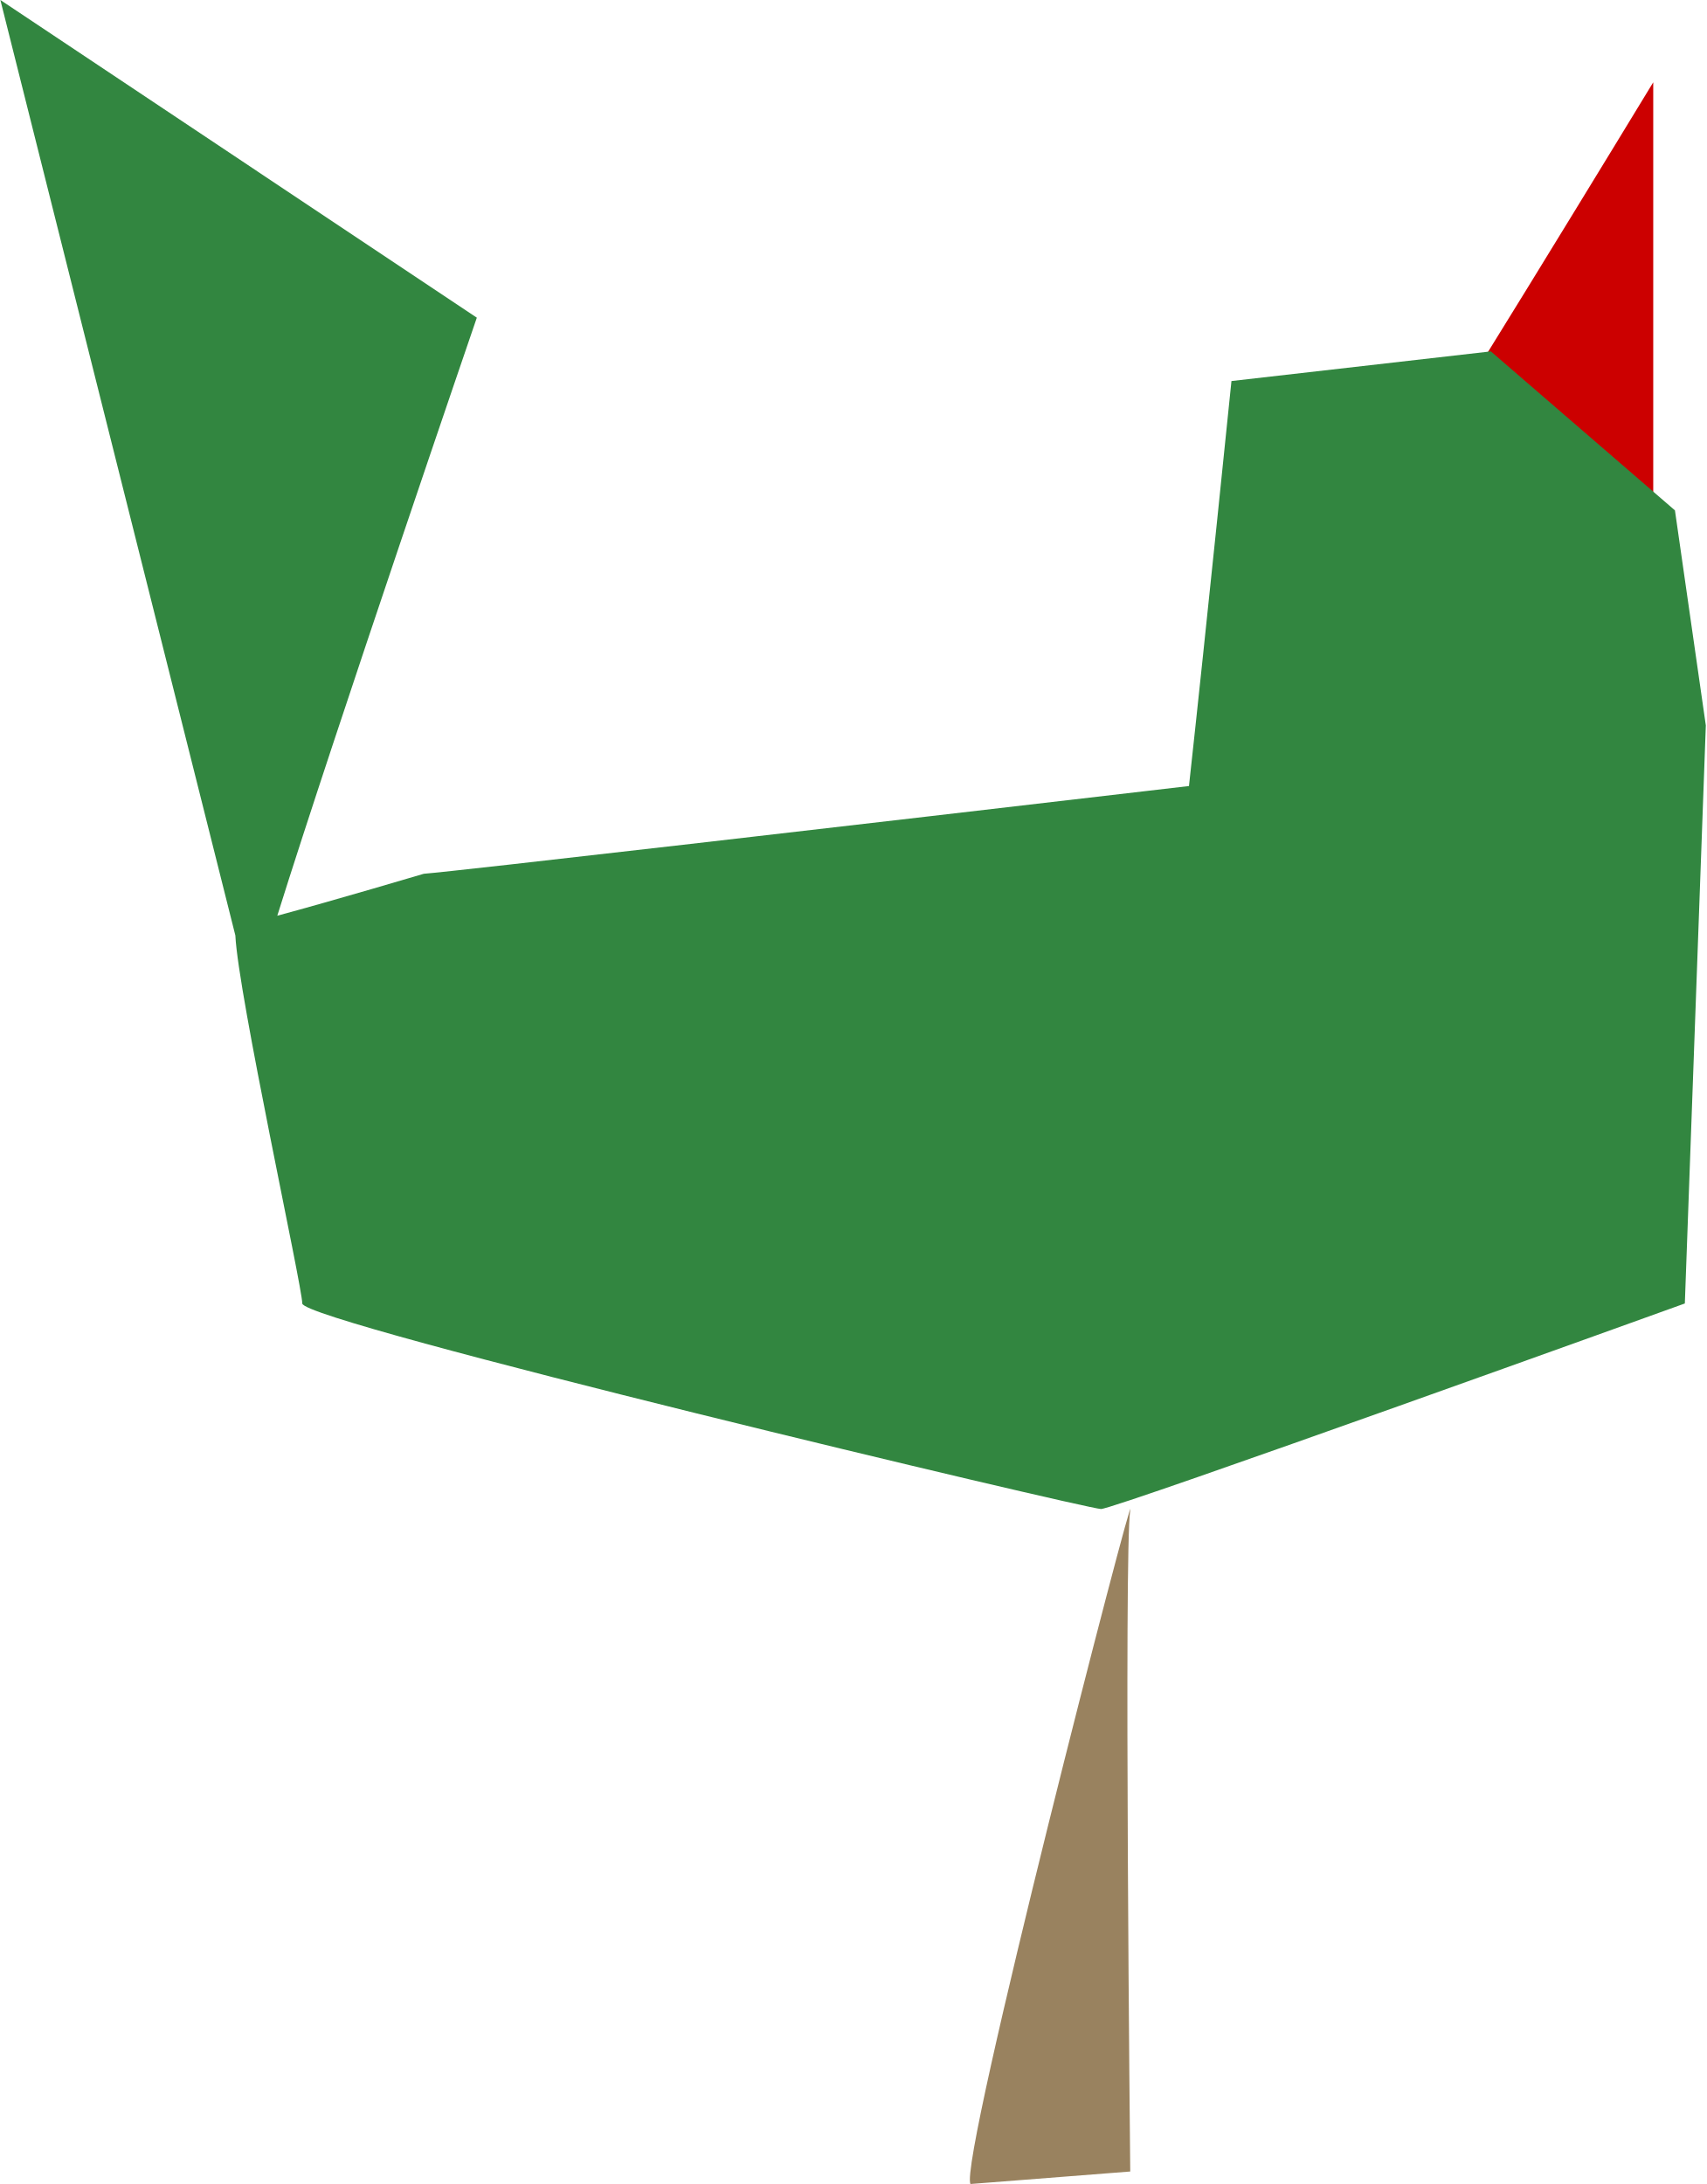
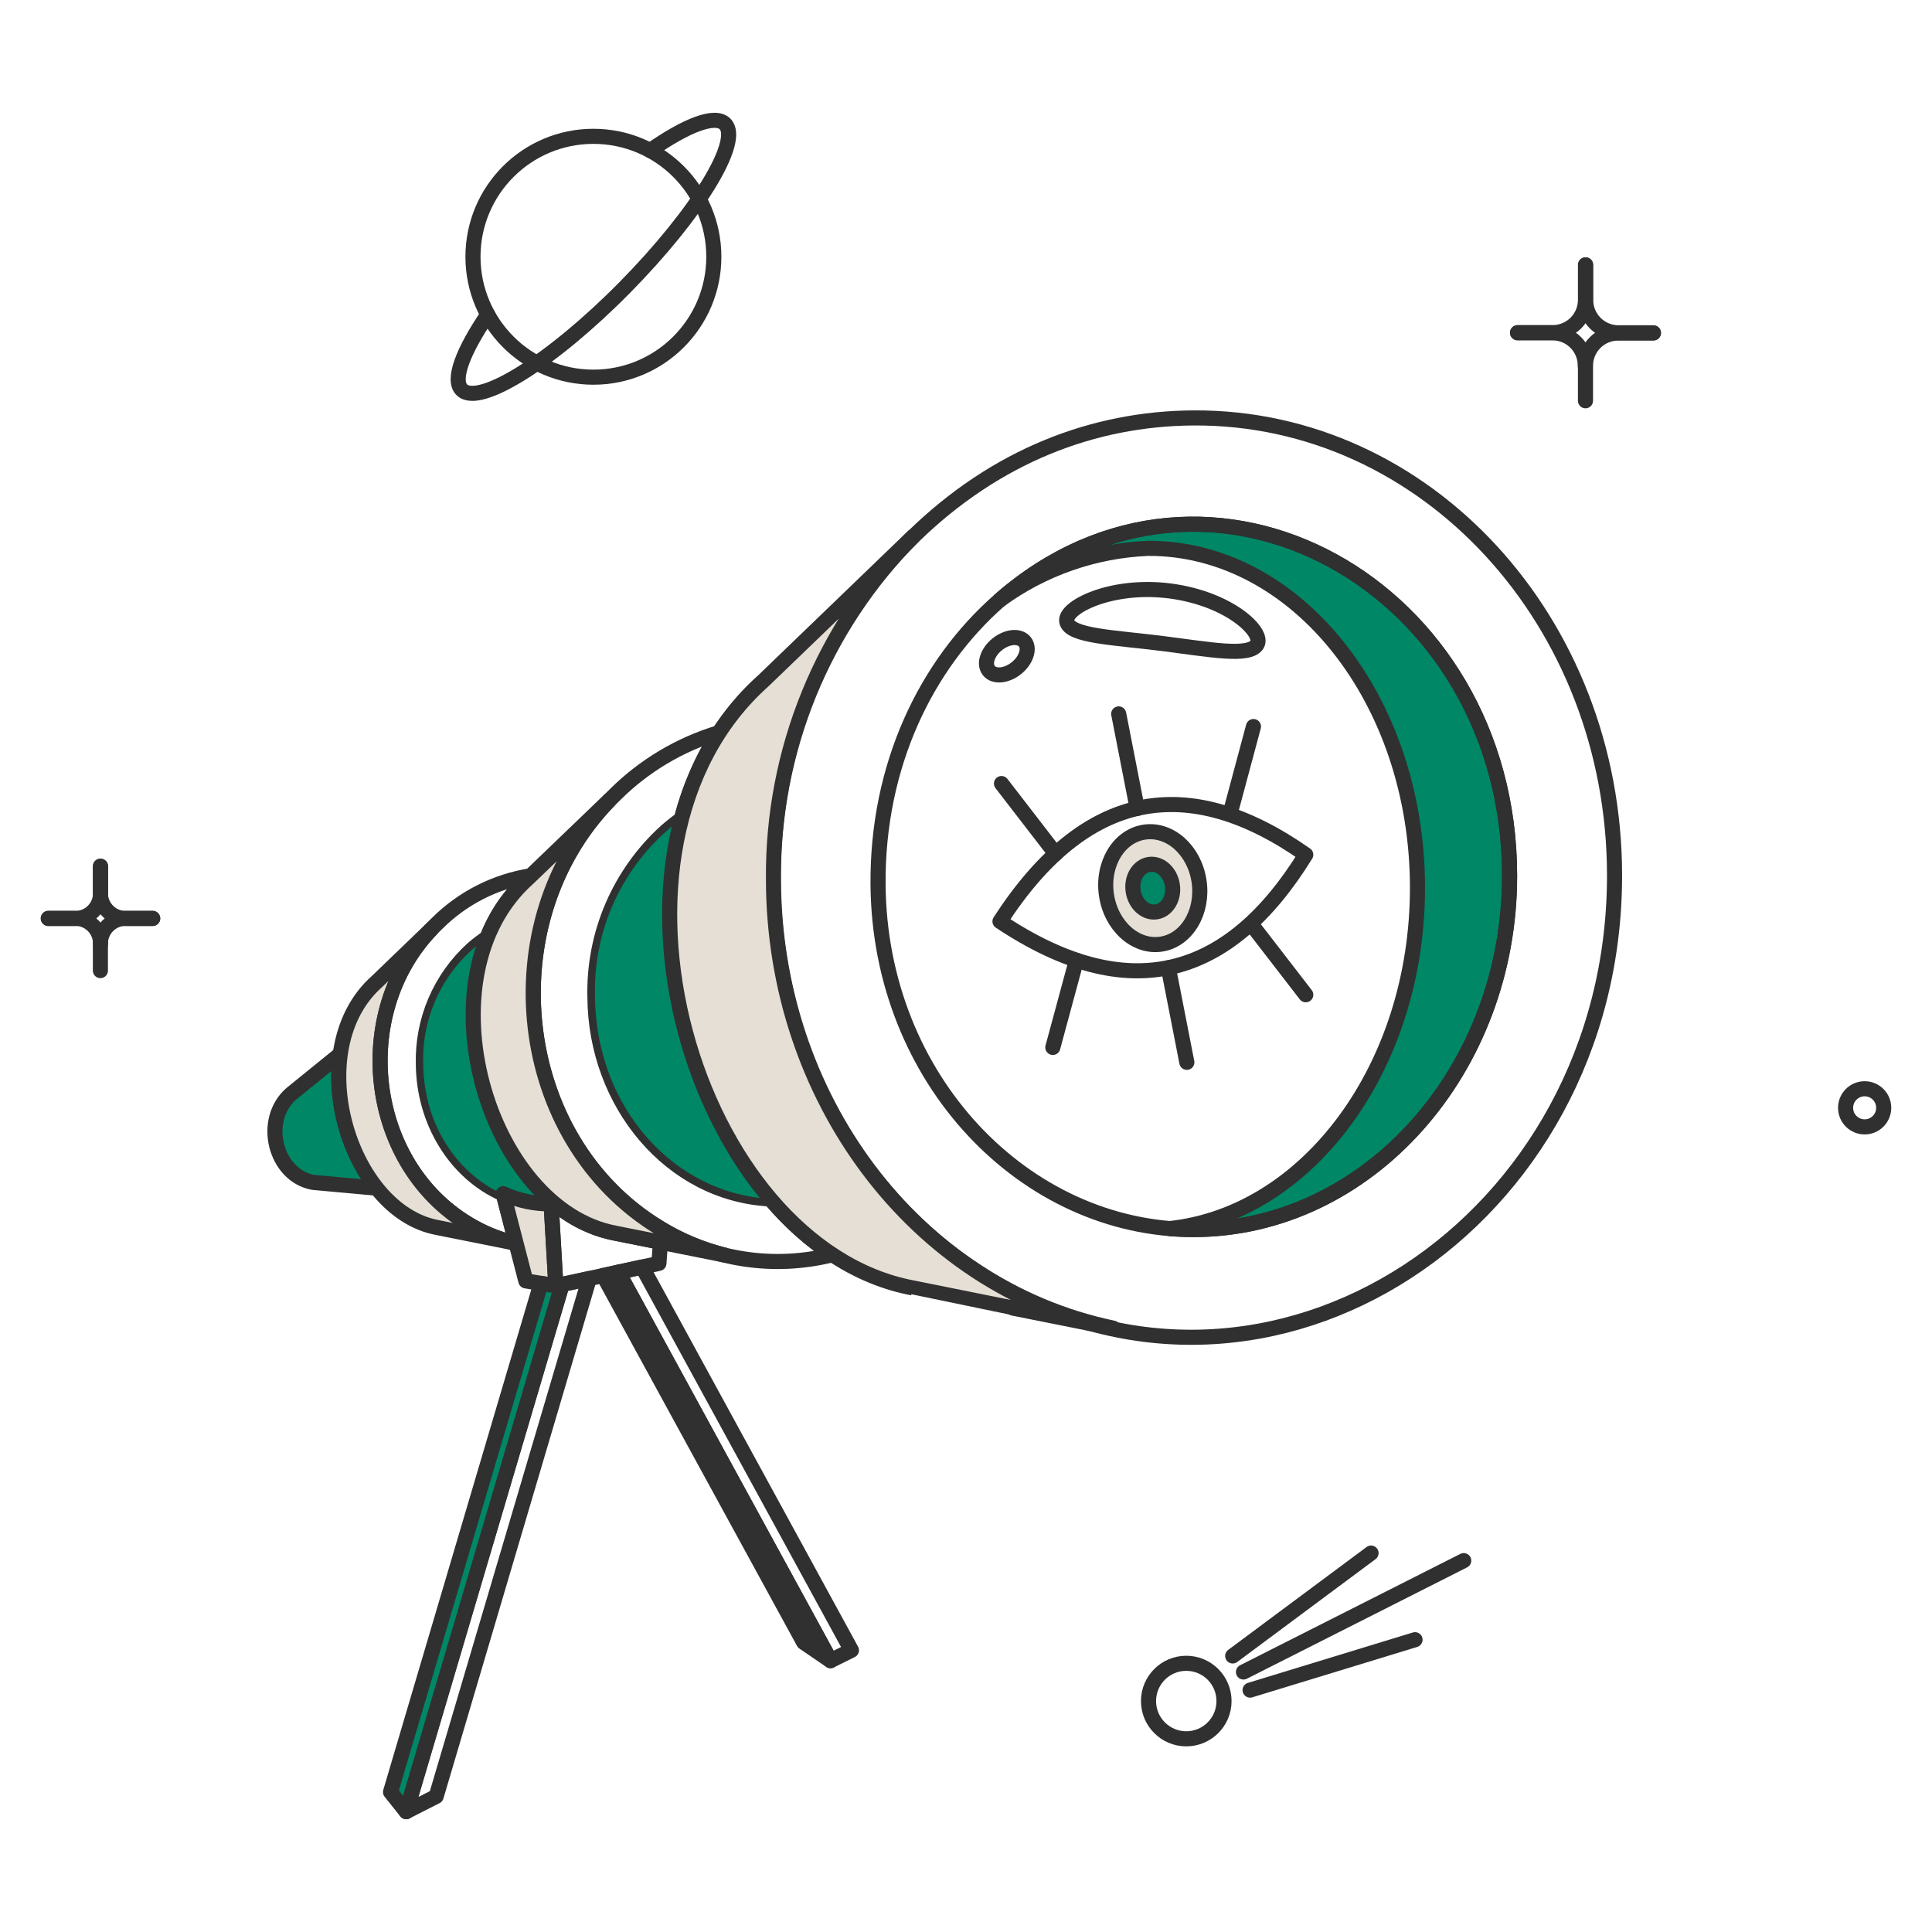
- <svg xmlns="http://www.w3.org/2000/svg" width="50" height="64" viewBox="0 0 50 64" fill="none">
-   <path d="M40.487 15.213C41.227 14.289 48.447 2.412 48.447 2.412V17.728L40.487 15.213Z" fill="#CC0000" />
-   <path d="M49.083 14.956L43.688 10.297L36.087 11.166C36.087 11.166 35.359 18.322 34.842 23.034C24.844 24.202 13.404 25.529 12.419 25.605C12.419 25.605 9.745 26.399 8.126 26.834C9.834 21.378 13.973 9.309 13.973 9.309L0.011 0L6.897 27.412C6.977 29.135 8.858 37.706 8.858 38.197C8.858 38.752 31.854 44.22 32.264 44.22C32.674 44.22 49.373 38.197 49.373 38.197L49.988 21.258L49.083 14.956Z" fill="#328640" />
-   <path d="M28.44 64C28.07 63.41 33.31 43.165 33.121 44.261C32.933 45.357 33.121 63.634 33.121 63.634L28.44 64Z" fill="#99825F" />
+ <svg xmlns="http://www.w3.org/2000/svg" width="128" height="128" viewBox="0 0 128 128" fill="none">
+   <path d="M42.544 83.942L40.967 84.286L55.022 110.024L56.41 109.336L42.544 83.942Z" stroke="#303030" stroke-linecap="round" stroke-linejoin="round" />
+   <path d="M40.967 84.286L39.964 84.505L53.246 108.811L55.022 110.024L40.967 84.286Z" fill="#008765" />
+   <path d="M40.967 84.286L39.964 84.505L53.246 108.811L55.022 110.024L40.967 84.286Z" stroke="#303030" stroke-linecap="round" stroke-linejoin="round" />
+   <path d="M37.24 85.098L26.911 120.028L28.898 119.015L39.044 84.705L37.24 85.098Z" stroke="#303030" stroke-linecap="round" stroke-linejoin="round" />
+   <path d="M22.544 69.835L19.294 72.47C17.319 74.198 18.206 77.873 20.745 78.336L24.963 78.72C23.023 76.19 22.154 72.999 22.544 69.835Z" fill="#008765" />
+   <path d="M22.544 69.835L19.294 72.47C17.319 74.198 18.206 77.873 20.745 78.336L24.963 78.72C23.023 76.19 22.154 72.999 22.544 69.835Z" stroke="#303030" stroke-linecap="round" stroke-linejoin="round" />
+   <path d="M31.012 81.088C24.366 77.092 23.184 67.167 28.595 61.544L24.972 65.032C19.895 69.546 23.096 80.225 28.961 81.325L33.979 82.329C32.933 82.065 31.933 81.647 31.012 81.088Z" fill="#E5DFD5" />
+   <path d="M31.012 81.088C24.366 77.092 23.184 67.167 28.595 61.544L24.972 65.032C19.895 69.546 23.096 80.225 28.961 81.325L33.979 82.329C32.933 82.065 31.933 81.647 31.012 81.088Z" stroke="#303030" stroke-linecap="round" stroke-linejoin="round" />
+   <path d="M33.344 79.104C30.161 77.709 28.073 74.268 28.049 70.493C28.012 69.062 28.284 67.639 28.847 66.323C29.411 65.006 30.252 63.827 31.313 62.865C31.617 62.599 31.937 62.355 32.273 62.132C32.857 60.623 33.787 59.272 34.988 58.189L35.162 58.022C32.82 58.392 30.654 59.492 28.973 61.165C23.133 66.71 24.215 76.999 31.011 81.085C31.996 81.683 33.07 82.119 34.193 82.378L33.344 79.104Z" stroke="#303030" stroke-linecap="round" stroke-linejoin="round" />
+   <path d="M32.273 62.133C30.942 63.046 29.857 64.275 29.118 65.711C28.378 67.146 28.006 68.743 28.035 70.357C28.035 75.626 31.702 79.459 35.838 79.749C36.146 79.771 36.455 79.775 36.764 79.762C32.224 76.02 29.958 67.976 32.273 62.133Z" fill="#008765" />
+   <path d="M33.338 79.086L34.838 84.863L36.827 85.189L36.514 79.761C35.419 79.772 34.334 79.541 33.338 79.086Z" fill="#E5DFD5" />
+   <path d="M33.338 79.086L34.838 84.863L36.827 85.189L36.514 79.761C35.419 79.772 34.334 79.541 33.338 79.086Z" stroke="#303030" stroke-linecap="round" stroke-linejoin="round" />
+   <path d="M40.753 81.699C39.27 81.4 37.888 80.726 36.739 79.741L36.514 79.761L36.827 85.189L43.655 83.701L43.757 82.3L40.753 81.699Z" stroke="#303030" stroke-linecap="round" stroke-linejoin="round" />
+   <path d="M51.037 79.434C44.438 79.109 39.465 73.085 39.416 66.081C39.363 64.015 39.757 61.962 40.57 60.062C41.384 58.162 42.598 56.46 44.13 55.073C44.462 54.782 44.8 54.513 45.145 54.267C45.662 52.237 46.502 50.304 47.633 48.54C45.045 49.32 42.688 50.723 40.769 52.625C32.414 60.669 33.906 75.446 43.719 81.361C45.41 82.406 47.293 83.1 49.257 83.403C51.22 83.707 53.225 83.613 55.152 83.128C53.612 82.097 52.227 80.854 51.037 79.434Z" stroke="#303030" stroke-linecap="round" stroke-linejoin="round" />
+   <path d="M45.148 54.258C43.338 55.591 41.873 57.339 40.875 59.354C39.878 61.369 39.378 63.594 39.416 65.842C39.416 73.526 44.835 79.125 51.026 79.42C45.578 73.002 42.935 62.701 45.148 54.258Z" fill="#008765" />
+   <path d="M43.717 81.362C34.053 75.538 32.459 61.117 40.389 52.998L34.986 58.19C27.683 64.705 32.298 80.111 40.751 81.699L47.966 83.142C46.469 82.764 45.037 82.163 43.717 81.362Z" fill="#E5DFD5" />
+   <path d="M43.717 81.362C34.053 75.538 32.459 61.117 40.389 52.998L34.986 58.19C27.683 64.705 32.298 80.111 40.751 81.699L47.966 83.142C46.469 82.764 45.037 82.163 43.717 81.362Z" stroke="#303030" stroke-linecap="round" stroke-linejoin="round" />
+   <path d="M93.912 58.816C93.912 70.647 86.673 80.419 77.494 81.397C78.023 81.44 78.556 81.461 79.094 81.461C90.636 81.436 100.022 70.882 100.015 58.014C100.006 38.822 80.068 27.659 66.238 39.757C69.101 37.671 72.517 36.479 76.055 36.33C85.897 36.288 93.912 46.372 93.912 58.816Z" fill="#008765" />
+   <path d="M93.912 58.816C93.912 70.647 86.673 80.419 77.494 81.397C78.023 81.44 78.556 81.461 79.094 81.461C90.636 81.436 100.022 70.882 100.015 58.014C100.006 38.822 80.068 27.659 66.238 39.757C69.101 37.671 72.517 36.479 76.055 36.33C85.897 36.288 93.912 46.372 93.912 58.816Z" stroke="#303030" stroke-linecap="round" stroke-linejoin="round" />
+   <path d="M79.094 27.689C72.425 27.724 65.959 30.227 60.499 35.556C46.246 49.468 48.778 74.602 65.538 84.763C84.147 96.045 106.976 81.037 106.968 57.99C106.961 41.183 94.488 27.611 79.094 27.689ZM79.094 81.462C67.934 81.486 58.266 71.528 58.173 58.59C58.116 50.729 61.341 44.041 66.237 39.757C80.067 27.661 100.005 38.822 100.014 58.015C100.021 70.883 90.636 81.437 79.094 81.462Z" stroke="#303030" stroke-linecap="round" stroke-linejoin="round" />
+   <path d="M73.742 87.99C73.742 87.99 60.474 85.338 60.461 85.326C45.992 82.6 38.08 56.239 50.595 45.085L60.499 35.543C57.532 38.526 55.187 42.069 53.598 45.965C52.01 49.861 51.21 54.033 51.245 58.24C51.245 72.653 60.552 85.228 73.742 87.99Z" fill="#E5DFD5" />
+   <path d="M73.742 87.99C73.742 87.99 60.474 85.338 60.461 85.326C45.992 82.6 38.08 56.239 50.595 45.085L60.499 35.543C57.532 38.526 55.187 42.069 53.598 45.965C52.01 49.861 51.21 54.033 51.245 58.24C51.245 72.653 60.552 85.228 73.742 87.99Z" stroke="#303030" stroke-linecap="round" stroke-linejoin="round" />
+   <path d="M36.827 85.189L35.841 85.027L25.873 118.727L26.911 120.028L37.24 85.098L36.827 85.189Z" fill="#008765" />
+   <path d="M36.827 85.189L35.841 85.027L25.873 118.727L26.911 120.028L37.24 85.098L36.827 85.189Z" stroke="#303030" stroke-linecap="round" stroke-linejoin="round" />
+   <path d="M83.284 42.696C82.772 43.54 80.179 43.034 76.993 42.632C73.807 42.229 70.905 42.153 70.678 41.194C70.455 40.252 73.617 38.643 77.531 39.155C81.445 39.668 83.772 41.889 83.284 42.696Z" stroke="#303030" stroke-linecap="round" stroke-linejoin="round" />
+   <path d="M67.34 44.267C67.997 43.739 68.245 42.957 67.894 42.521C67.544 42.085 66.728 42.159 66.07 42.687C65.414 43.215 65.166 43.996 65.516 44.432C65.866 44.868 66.683 44.794 67.34 44.267Z" stroke="#303030" stroke-linecap="round" stroke-linejoin="round" />
+   <path d="M86.51 56.627C81.407 64.893 74.742 66.706 66.251 61.043C71.916 52.3 78.72 51.162 86.51 56.627Z" stroke="#303030" stroke-linecap="round" stroke-linejoin="round" />
+   <path d="M75.342 53.563L74.117 47.298" stroke="#303030" stroke-linecap="round" stroke-linejoin="round" />
+   <path d="M69.94 56.565L66.351 51.912" stroke="#303030" stroke-linecap="round" stroke-linejoin="round" />
+   <path d="M81.495 53.913L83.045 48.136" stroke="#303030" stroke-linecap="round" stroke-linejoin="round" />
+   <path d="M77.406 64.117L78.631 70.382" stroke="#303030" stroke-linecap="round" stroke-linejoin="round" />
+   <path d="M71.315 63.617L69.752 69.394" stroke="#303030" stroke-linecap="round" stroke-linejoin="round" />
+   <path d="M82.92 61.254L86.51 65.905" stroke="#303030" stroke-linecap="round" stroke-linejoin="round" />
+   <path d="M76.919 62.553C78.614 62.304 79.743 60.44 79.442 58.39C79.14 56.34 77.522 54.88 75.827 55.129C74.133 55.379 73.003 57.242 73.305 59.292C73.607 61.342 75.225 62.802 76.919 62.553Z" fill="#E5DFD5" />
+   <path d="M76.919 62.553C78.614 62.304 79.743 60.44 79.442 58.39C79.14 56.34 77.522 54.88 75.827 55.129C74.133 55.379 73.003 57.242 73.305 59.292C73.607 61.342 75.225 62.802 76.919 62.553Z" stroke="#303030" stroke-linecap="round" stroke-linejoin="round" />
+   <path d="M76.604 60.413C77.322 60.307 77.8 59.518 77.672 58.65C77.545 57.782 76.859 57.164 76.142 57.27C75.425 57.375 74.946 58.164 75.074 59.032C75.201 59.9 75.887 60.518 76.604 60.413Z" fill="#008765" />
+   <path d="M76.604 60.413C77.322 60.307 77.8 59.518 77.672 58.65C77.545 57.782 76.859 57.164 76.142 57.27C75.425 57.375 74.946 58.164 75.074 59.032C75.201 59.9 75.887 60.518 76.604 60.413Z" stroke="#303030" stroke-linecap="round" stroke-linejoin="round" />
+   <path d="M123.538 74.659C124.235 74.659 124.8 74.094 124.8 73.396C124.8 72.698 124.235 72.133 123.538 72.133C122.84 72.133 122.275 72.698 122.275 73.396C122.275 74.094 122.84 74.659 123.538 74.659Z" stroke="#303030" stroke-linecap="round" stroke-linejoin="round" />
+   <path d="M105.042 17.548V19.862C105.043 20.149 104.987 20.433 104.877 20.698C104.766 20.963 104.605 21.203 104.402 21.406C104.198 21.608 103.957 21.768 103.691 21.877C103.426 21.985 103.141 22.04 102.854 22.038H100.541" stroke="#303030" stroke-linecap="round" stroke-linejoin="round" />
+   <path d="M109.544 22.05H107.23C106.943 22.05 106.659 21.993 106.394 21.883C106.13 21.773 105.889 21.612 105.687 21.408C105.485 21.205 105.325 20.964 105.216 20.698C105.108 20.433 105.053 20.148 105.054 19.862V17.548" stroke="#303030" stroke-linecap="round" stroke-linejoin="round" />
+   <path d="M105.042 26.552V24.239C105.041 23.952 105.098 23.668 105.208 23.403C105.318 23.138 105.479 22.897 105.683 22.695C105.886 22.492 106.127 22.332 106.393 22.224C106.659 22.115 106.943 22.061 107.23 22.063H109.544" stroke="#303030" stroke-linecap="round" stroke-linejoin="round" />
+   <path d="M100.541 22.05H102.854C103.141 22.049 103.426 22.106 103.691 22.216C103.956 22.326 104.196 22.487 104.398 22.691C104.601 22.894 104.761 23.136 104.869 23.401C104.978 23.667 105.032 23.952 105.03 24.239" stroke="#303030" stroke-linecap="round" stroke-linejoin="round" />
+   <path d="M6.664 57.389V59.178C6.664 59.622 6.487 60.048 6.173 60.363C5.859 60.677 5.433 60.853 4.988 60.854H3.2" stroke="#303030" stroke-linecap="round" stroke-linejoin="round" />
+   <path d="M10.116 60.854H8.327C7.883 60.853 7.457 60.677 7.143 60.363C6.828 60.048 6.652 59.622 6.652 59.178V57.389" stroke="#303030" stroke-linecap="round" stroke-linejoin="round" />
+   <path d="M6.652 64.305V62.517C6.652 62.072 6.828 61.646 7.143 61.332C7.457 61.017 7.883 60.841 8.327 60.841H10.116" stroke="#303030" stroke-linecap="round" stroke-linejoin="round" />
+   <path d="M3.2 60.841H4.988C5.433 60.841 5.859 61.017 6.173 61.332C6.487 61.646 6.664 62.072 6.664 62.517" stroke="#303030" stroke-linecap="round" stroke-linejoin="round" />
+   <path d="M39.315 24.989C43.721 24.989 47.293 21.417 47.293 17.011C47.293 12.604 43.721 9.032 39.315 9.032C34.908 9.032 31.336 12.604 31.336 17.011C31.336 21.417 34.908 24.989 39.315 24.989Z" stroke="#303030" stroke-linecap="round" stroke-linejoin="round" />
+   <path d="M43.079 9.97C45.48 8.294 47.367 7.555 48.031 8.207C49.172 9.33 46.193 14.184 41.378 19.061C36.563 23.938 31.739 26.95 30.599 25.826C29.938 25.175 30.663 23.276 32.312 20.849" stroke="#303030" stroke-linecap="round" stroke-linejoin="round" />
+   <path d="M78.593 115.201C79.975 115.201 81.094 114.081 81.094 112.7C81.094 111.318 79.975 110.198 78.593 110.198C77.212 110.198 76.092 111.318 76.092 112.7C76.092 114.081 77.212 115.201 78.593 115.201Z" stroke="#303030" stroke-linecap="round" stroke-linejoin="round" />
+   <path d="M82.383 110.774L96.976 103.396" stroke="#303030" stroke-linecap="round" stroke-linejoin="round" />
+   <path d="M82.821 111.974L93.75 108.635" stroke="#303030" stroke-linecap="round" stroke-linejoin="round" />
+   <path d="M81.67 109.711L90.836 102.896" stroke="#303030" stroke-linecap="round" stroke-linejoin="round" />
</svg>
